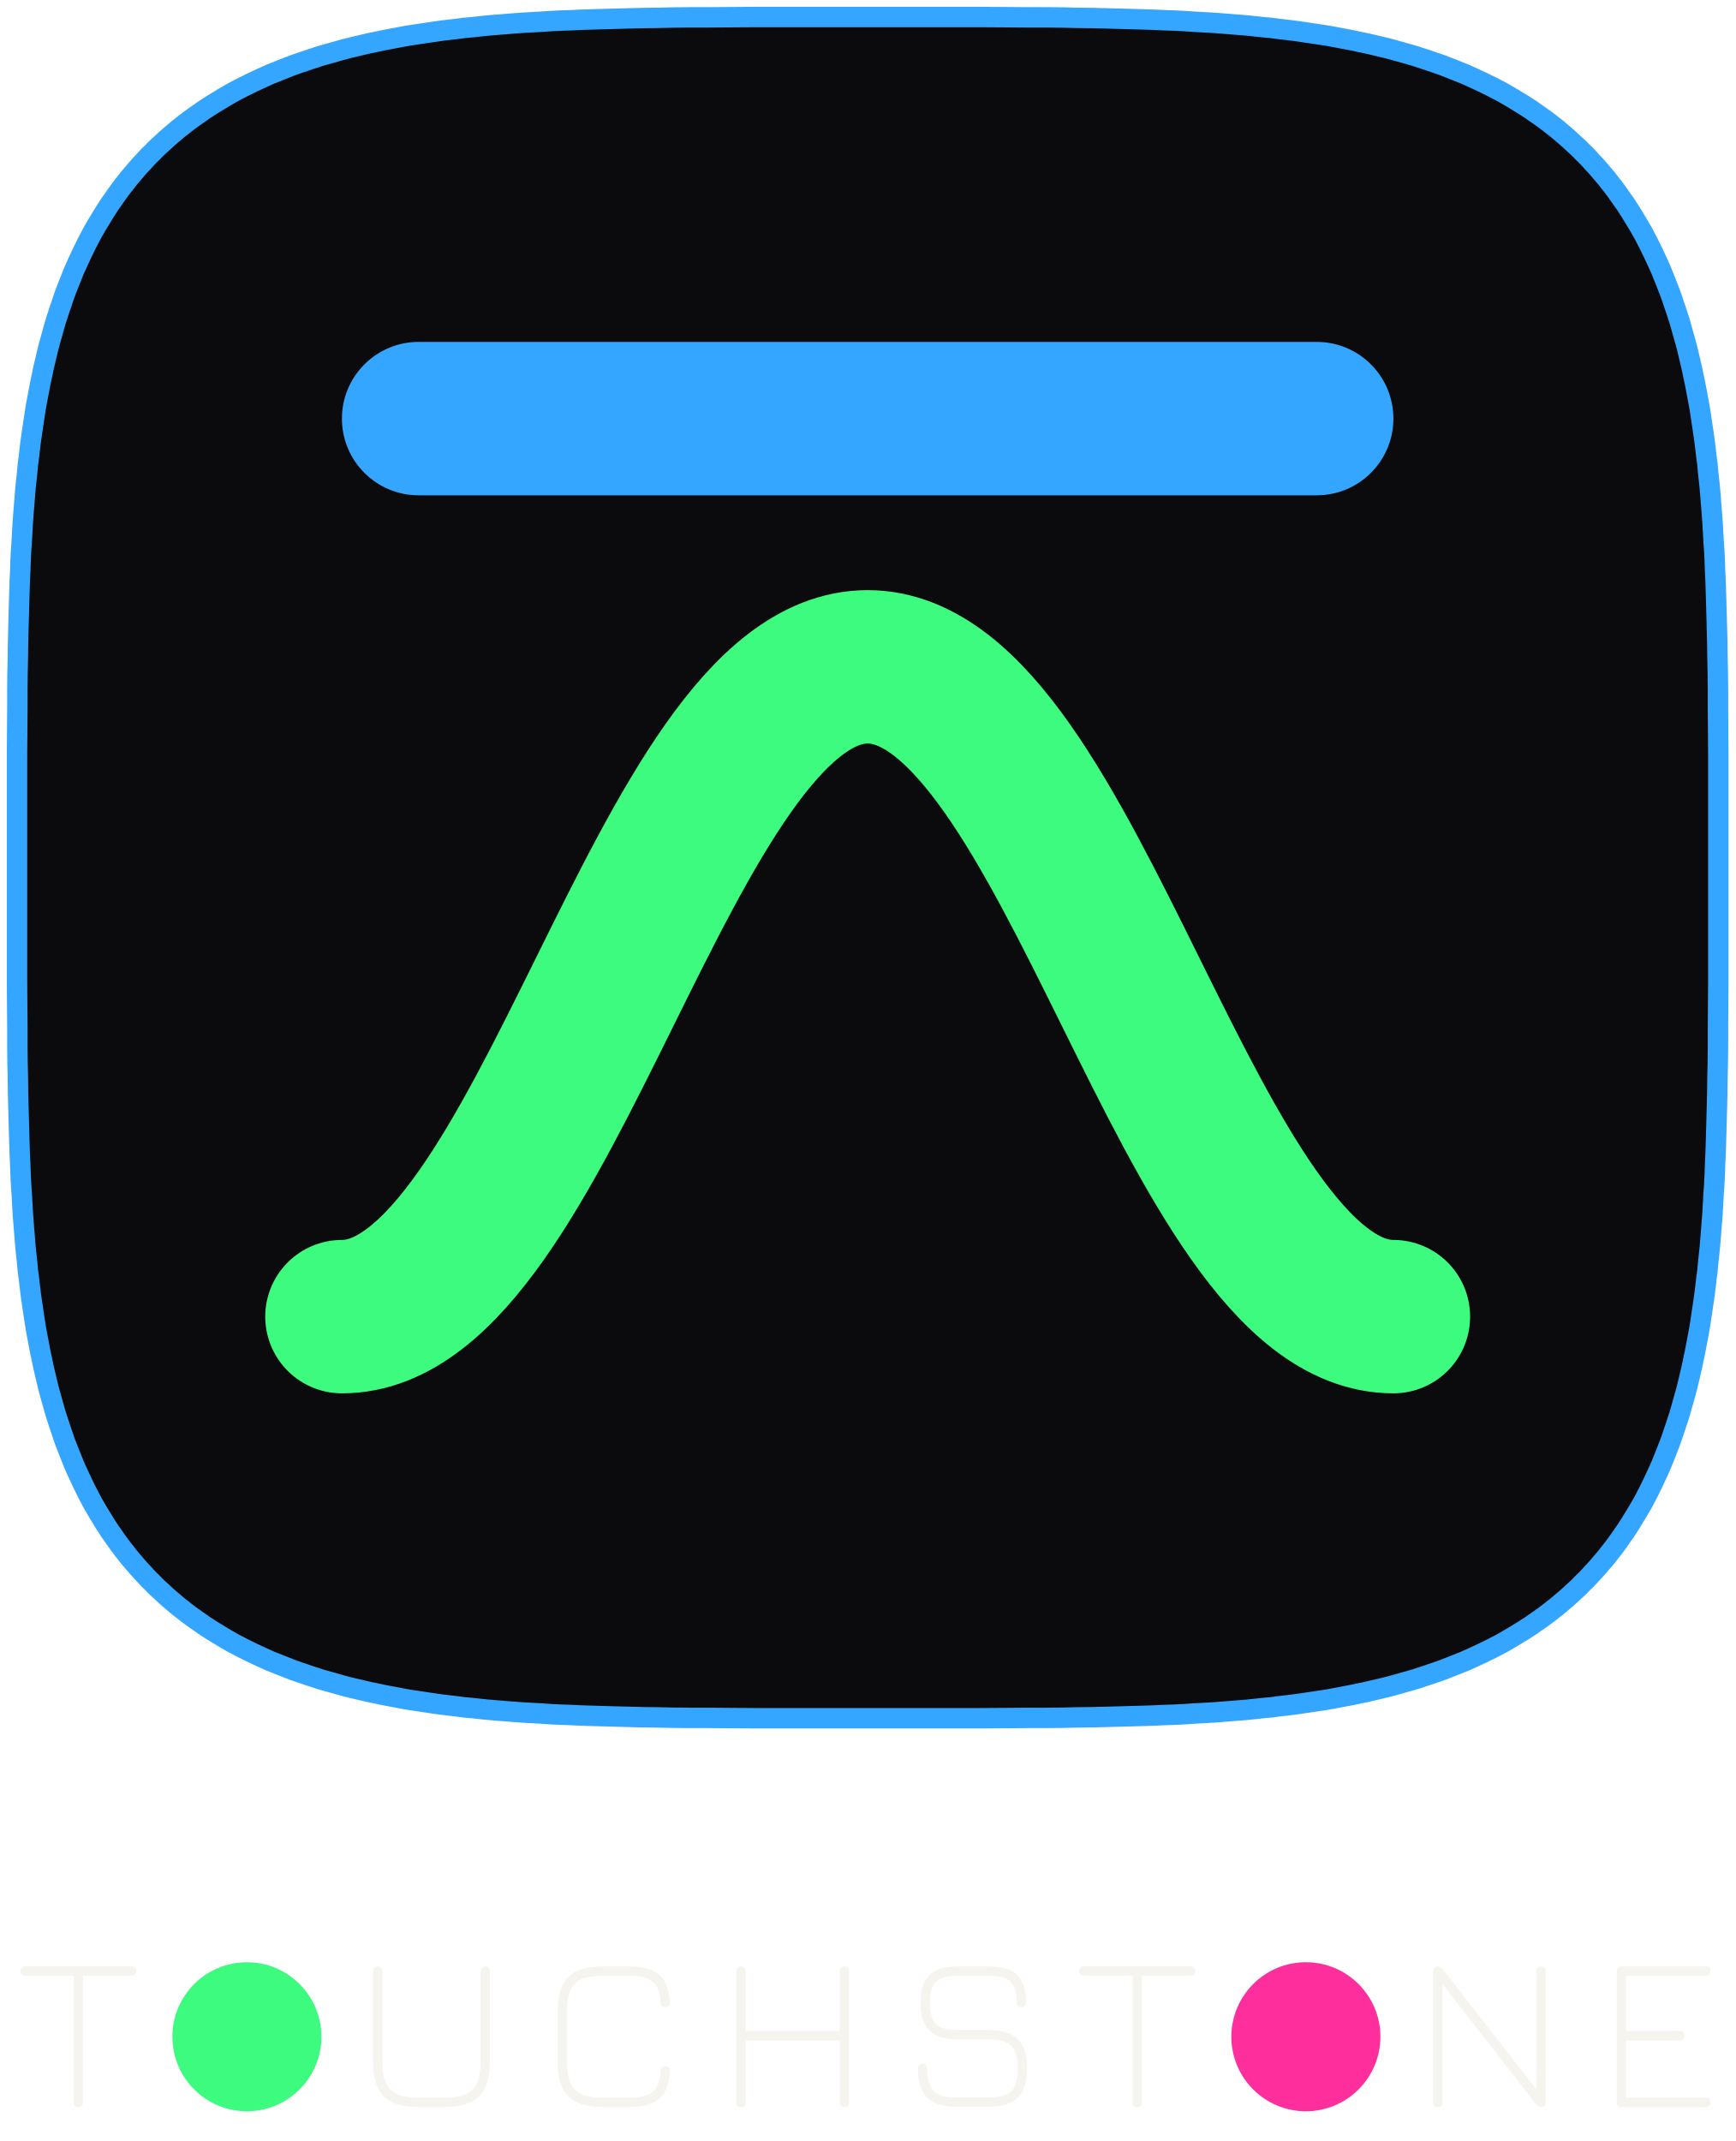
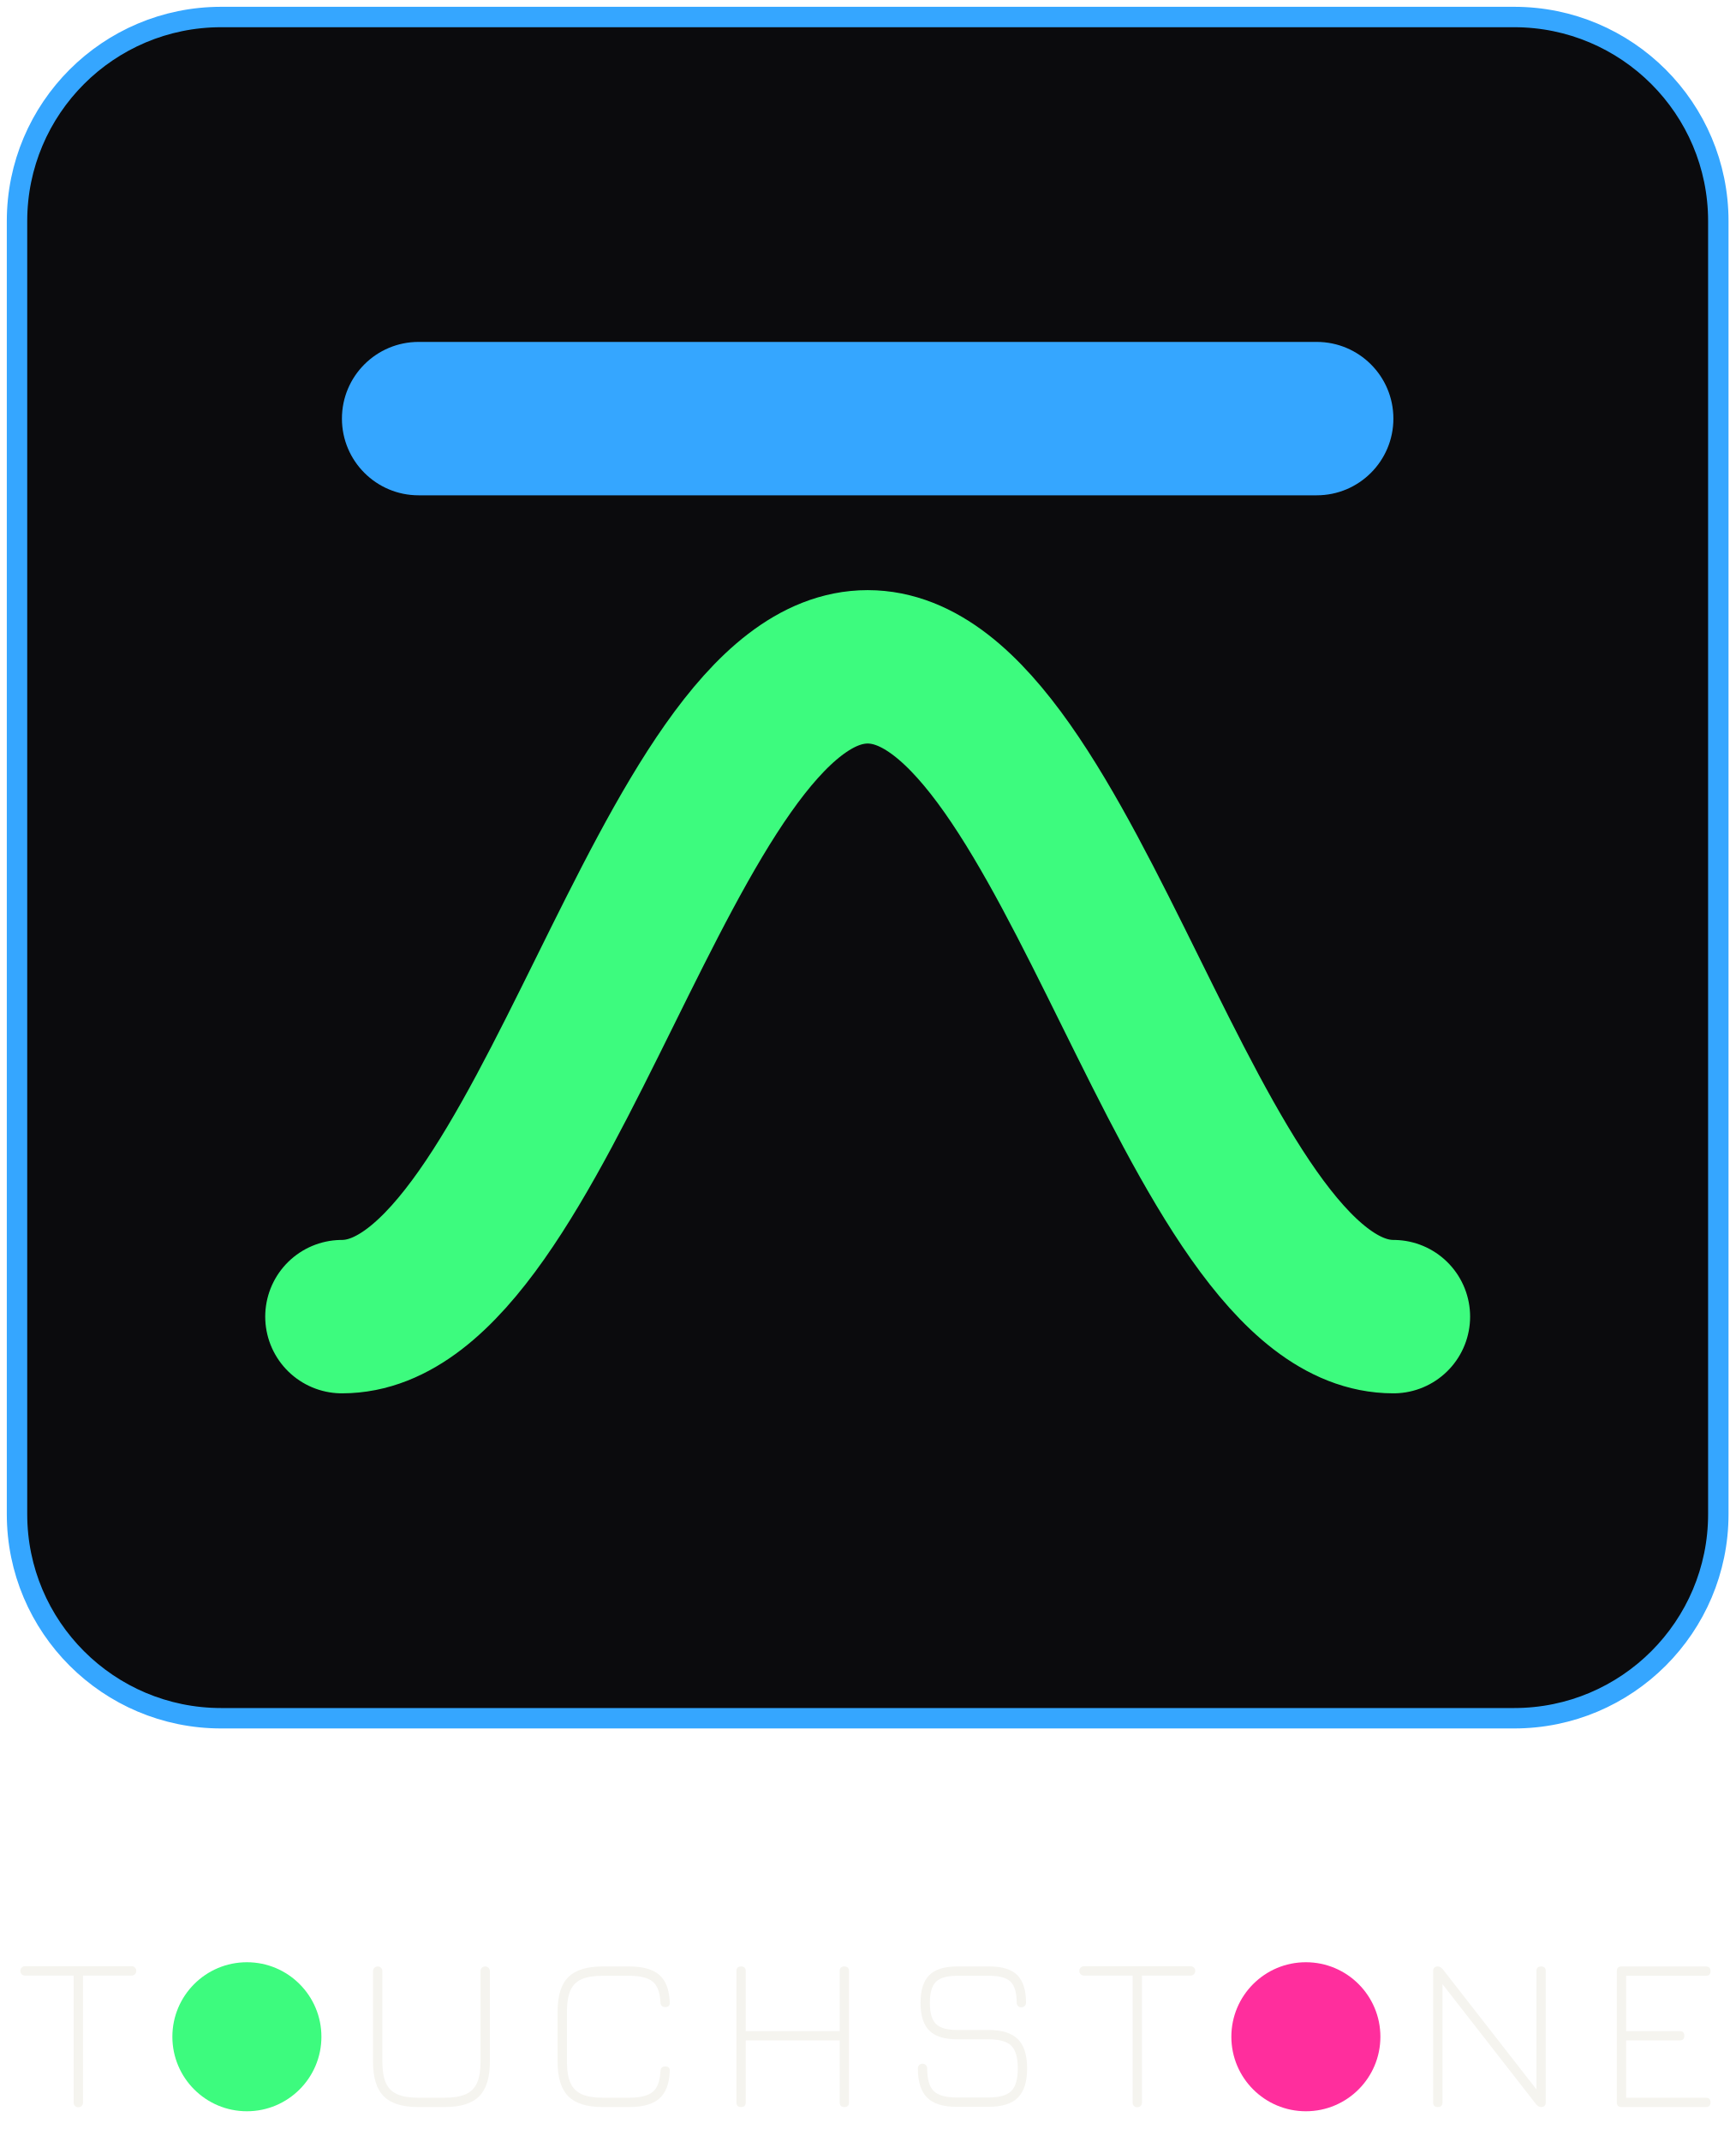
<svg xmlns="http://www.w3.org/2000/svg" viewBox="-1 -1 102 125.85">
-   <path d="M100.00,50.00 L100.00,54.67 L100.00,56.61 L99.99,58.09 L99.98,59.34 L99.98,60.44 L99.97,61.44 L99.95,62.35 L99.94,63.21 L99.92,64.01 L99.90,64.76 L99.88,65.48 L99.86,66.17 L99.84,66.82 L99.81,67.45 L99.79,68.06 L99.76,68.65 L99.72,69.22 L99.69,69.78 L99.66,70.31 L99.62,70.84 L99.58,71.34 L99.54,71.84 L99.50,72.33 L99.45,72.80 L99.40,73.26 L99.36,73.71 L99.30,74.16 L99.25,74.59 L99.20,75.02 L99.14,75.44 L99.08,75.85 L99.02,76.25 L98.96,76.65 L98.90,77.04 L98.83,77.42 L98.76,77.79 L98.69,78.16 L98.62,78.53 L98.54,78.89 L98.47,79.24 L98.39,79.59 L98.31,79.93 L98.23,80.27 L98.15,80.60 L98.06,80.93 L97.97,81.25 L97.88,81.57 L97.79,81.89 L97.70,82.20 L97.60,82.50 L97.50,82.81 L97.40,83.10 L97.30,83.40 L97.20,83.69 L97.09,83.98 L96.98,84.26 L96.87,84.54 L96.76,84.81 L96.65,85.09 L96.53,85.36 L96.41,85.62 L96.29,85.88 L96.17,86.14 L96.04,86.40 L95.92,86.65 L95.79,86.90 L95.66,87.15 L95.53,87.39 L95.39,87.63 L95.25,87.87 L95.11,88.10 L94.97,88.33 L94.83,88.56 L94.68,88.79 L94.54,89.01 L94.38,89.23 L94.23,89.45 L94.08,89.66 L93.92,89.88 L93.76,90.09 L93.60,90.29 L93.44,90.50 L93.27,90.70 L93.10,90.90 L92.93,91.10 L92.76,91.29 L92.58,91.48 L92.41,91.67 L92.23,91.86 L92.04,92.04 L91.86,92.23 L91.67,92.41 L91.48,92.58 L91.29,92.76 L91.10,92.93 L90.90,93.10 L90.70,93.27 L90.50,93.44 L90.29,93.60 L90.09,93.76 L89.88,93.92 L89.66,94.08 L89.45,94.23 L89.23,94.38 L89.01,94.54 L88.79,94.68 L88.56,94.83 L88.33,94.97 L88.10,95.11 L87.87,95.25 L87.63,95.39 L87.39,95.53 L87.15,95.66 L86.90,95.79 L86.65,95.92 L86.40,96.04 L86.14,96.17 L85.88,96.29 L85.62,96.41 L85.36,96.53 L85.09,96.65 L84.81,96.76 L84.54,96.87 L84.26,96.98 L83.98,97.09 L83.69,97.20 L83.40,97.30 L83.10,97.40 L82.81,97.50 L82.50,97.60 L82.20,97.70 L81.89,97.79 L81.57,97.88 L81.25,97.97 L80.93,98.06 L80.60,98.15 L80.27,98.23 L79.93,98.31 L79.59,98.39 L79.24,98.47 L78.89,98.54 L78.53,98.62 L78.16,98.69 L77.79,98.76 L77.42,98.83 L77.04,98.90 L76.65,98.96 L76.25,99.02 L75.85,99.08 L75.44,99.14 L75.02,99.20 L74.59,99.25 L74.16,99.30 L73.71,99.36 L73.26,99.40 L72.80,99.45 L72.33,99.50 L71.84,99.54 L71.34,99.58 L70.84,99.62 L70.31,99.66 L69.78,99.69 L69.22,99.72 L68.65,99.76 L68.06,99.79 L67.45,99.81 L66.82,99.84 L66.17,99.86 L65.48,99.88 L64.76,99.90 L64.01,99.92 L63.21,99.94 L62.35,99.95 L61.44,99.97 L60.44,99.98 L59.34,99.98 L58.09,99.99 L56.61,100.00 L54.67,100.00 L50.00,100.00 L45.33,100.00 L43.39,100.00 L41.91,99.99 L40.66,99.98 L39.56,99.98 L38.56,99.97 L37.65,99.95 L36.79,99.94 L35.99,99.92 L35.24,99.90 L34.52,99.88 L33.83,99.86 L33.18,99.84 L32.55,99.81 L31.94,99.79 L31.35,99.76 L30.78,99.72 L30.22,99.69 L29.69,99.66 L29.16,99.62 L28.66,99.58 L28.16,99.54 L27.67,99.50 L27.20,99.45 L26.74,99.40 L26.29,99.36 L25.84,99.30 L25.41,99.25 L24.98,99.20 L24.56,99.14 L24.15,99.08 L23.75,99.02 L23.35,98.96 L22.96,98.90 L22.58,98.83 L22.21,98.76 L21.84,98.69 L21.47,98.62 L21.11,98.54 L20.76,98.47 L20.41,98.39 L20.07,98.31 L19.73,98.23 L19.40,98.15 L19.07,98.06 L18.75,97.97 L18.43,97.88 L18.11,97.79 L17.80,97.70 L17.50,97.60 L17.19,97.50 L16.90,97.40 L16.60,97.30 L16.31,97.20 L16.02,97.09 L15.74,96.98 L15.46,96.87 L15.19,96.76 L14.91,96.65 L14.64,96.53 L14.38,96.41 L14.12,96.29 L13.86,96.17 L13.60,96.04 L13.35,95.92 L13.10,95.79 L12.85,95.66 L12.61,95.53 L12.37,95.39 L12.13,95.25 L11.90,95.11 L11.67,94.97 L11.44,94.83 L11.21,94.68 L10.99,94.54 L10.77,94.38 L10.55,94.23 L10.34,94.08 L10.12,93.92 L9.91,93.76 L9.71,93.60 L9.50,93.44 L9.30,93.27 L9.10,93.10 L8.90,92.93 L8.71,92.76 L8.52,92.58 L8.33,92.41 L8.14,92.23 L7.96,92.04 L7.77,91.86 L7.59,91.67 L7.42,91.48 L7.24,91.29 L7.07,91.10 L6.90,90.90 L6.73,90.70 L6.56,90.50 L6.40,90.29 L6.24,90.09 L6.08,89.88 L5.92,89.66 L5.77,89.45 L5.62,89.23 L5.46,89.01 L5.32,88.79 L5.17,88.56 L5.03,88.33 L4.89,88.10 L4.75,87.87 L4.61,87.63 L4.47,87.39 L4.34,87.15 L4.21,86.90 L4.08,86.65 L3.96,86.40 L3.83,86.14 L3.71,85.88 L3.59,85.62 L3.47,85.36 L3.35,85.09 L3.24,84.81 L3.13,84.54 L3.02,84.26 L2.91,83.98 L2.80,83.69 L2.70,83.40 L2.60,83.10 L2.50,82.81 L2.40,82.50 L2.30,82.20 L2.21,81.89 L2.12,81.57 L2.03,81.25 L1.94,80.93 L1.85,80.60 L1.77,80.27 L1.69,79.93 L1.61,79.59 L1.53,79.24 L1.46,78.89 L1.38,78.53 L1.31,78.16 L1.24,77.79 L1.17,77.42 L1.10,77.04 L1.04,76.65 L0.98,76.25 L0.92,75.85 L0.86,75.44 L0.80,75.02 L0.75,74.59 L0.70,74.16 L0.64,73.71 L0.60,73.26 L0.55,72.80 L0.50,72.33 L0.46,71.84 L0.42,71.34 L0.38,70.84 L0.34,70.31 L0.31,69.78 L0.28,69.22 L0.24,68.65 L0.21,68.06 L0.19,67.45 L0.16,66.82 L0.14,66.17 L0.12,65.48 L0.10,64.76 L0.08,64.01 L0.06,63.21 L0.05,62.35 L0.03,61.44 L0.02,60.44 L0.02,59.34 L0.01,58.09 L0.00,56.61 L0.00,54.67 L0.00,50.00 L0.00,45.33 L0.00,43.39 L0.01,41.91 L0.02,40.66 L0.02,39.56 L0.03,38.56 L0.05,37.65 L0.06,36.79 L0.08,35.99 L0.10,35.24 L0.12,34.52 L0.14,33.83 L0.16,33.18 L0.19,32.55 L0.21,31.94 L0.24,31.35 L0.28,30.78 L0.31,30.22 L0.34,29.69 L0.38,29.16 L0.42,28.66 L0.46,28.16 L0.50,27.67 L0.55,27.20 L0.60,26.74 L0.64,26.29 L0.70,25.84 L0.75,25.41 L0.80,24.98 L0.86,24.56 L0.92,24.15 L0.98,23.75 L1.04,23.35 L1.10,22.96 L1.17,22.58 L1.24,22.21 L1.31,21.84 L1.38,21.47 L1.46,21.11 L1.53,20.76 L1.61,20.41 L1.69,20.07 L1.77,19.73 L1.85,19.40 L1.94,19.07 L2.03,18.75 L2.12,18.43 L2.21,18.11 L2.30,17.80 L2.40,17.50 L2.50,17.19 L2.60,16.90 L2.70,16.60 L2.80,16.31 L2.91,16.02 L3.02,15.74 L3.13,15.46 L3.24,15.19 L3.35,14.91 L3.47,14.64 L3.59,14.38 L3.71,14.12 L3.83,13.86 L3.96,13.60 L4.08,13.35 L4.21,13.10 L4.34,12.85 L4.47,12.61 L4.61,12.37 L4.75,12.13 L4.89,11.90 L5.03,11.67 L5.17,11.44 L5.32,11.21 L5.46,10.99 L5.62,10.77 L5.77,10.55 L5.92,10.34 L6.08,10.12 L6.24,9.91 L6.40,9.71 L6.56,9.50 L6.73,9.30 L6.90,9.10 L7.07,8.90 L7.24,8.71 L7.42,8.52 L7.59,8.33 L7.77,8.14 L7.96,7.96 L8.14,7.77 L8.33,7.59 L8.52,7.42 L8.71,7.24 L8.90,7.07 L9.10,6.90 L9.30,6.73 L9.50,6.56 L9.71,6.40 L9.91,6.24 L10.12,6.08 L10.34,5.92 L10.55,5.77 L10.77,5.62 L10.99,5.46 L11.21,5.32 L11.44,5.17 L11.67,5.03 L11.90,4.89 L12.13,4.75 L12.37,4.61 L12.61,4.47 L12.85,4.34 L13.10,4.21 L13.35,4.08 L13.60,3.96 L13.86,3.83 L14.12,3.71 L14.38,3.59 L14.64,3.47 L14.91,3.35 L15.19,3.24 L15.46,3.13 L15.74,3.02 L16.02,2.91 L16.31,2.80 L16.60,2.70 L16.90,2.60 L17.19,2.50 L17.50,2.40 L17.80,2.30 L18.11,2.21 L18.43,2.12 L18.75,2.03 L19.07,1.94 L19.40,1.85 L19.73,1.77 L20.07,1.69 L20.41,1.61 L20.76,1.53 L21.11,1.46 L21.47,1.38 L21.84,1.31 L22.21,1.24 L22.58,1.17 L22.96,1.10 L23.35,1.04 L23.75,0.98 L24.15,0.92 L24.56,0.86 L24.98,0.80 L25.41,0.75 L25.84,0.70 L26.29,0.64 L26.74,0.60 L27.20,0.55 L27.67,0.50 L28.16,0.46 L28.66,0.42 L29.16,0.38 L29.69,0.34 L30.22,0.31 L30.78,0.28 L31.35,0.24 L31.94,0.21 L32.55,0.19 L33.18,0.16 L33.83,0.14 L34.52,0.12 L35.24,0.10 L35.99,0.08 L36.79,0.06 L37.65,0.05 L38.56,0.03 L39.56,0.02 L40.66,0.02 L41.91,0.01 L43.39,0.00 L45.33,0.00 L50.00,0.00 L54.67,0.00 L56.61,0.00 L58.09,0.01 L59.34,0.02 L60.44,0.02 L61.44,0.03 L62.35,0.05 L63.21,0.06 L64.01,0.08 L64.76,0.10 L65.48,0.12 L66.17,0.14 L66.82,0.16 L67.45,0.19 L68.06,0.21 L68.65,0.24 L69.22,0.28 L69.78,0.31 L70.31,0.34 L70.84,0.38 L71.34,0.42 L71.84,0.46 L72.33,0.50 L72.80,0.55 L73.26,0.60 L73.71,0.64 L74.16,0.70 L74.59,0.75 L75.02,0.80 L75.44,0.86 L75.85,0.92 L76.25,0.98 L76.65,1.04 L77.04,1.10 L77.42,1.17 L77.79,1.24 L78.16,1.31 L78.53,1.38 L78.89,1.46 L79.24,1.53 L79.59,1.61 L79.93,1.69 L80.27,1.77 L80.60,1.85 L80.93,1.94 L81.25,2.03 L81.57,2.12 L81.89,2.21 L82.20,2.30 L82.50,2.40 L82.81,2.50 L83.10,2.60 L83.40,2.70 L83.69,2.80 L83.98,2.91 L84.26,3.02 L84.54,3.13 L84.81,3.24 L85.09,3.35 L85.36,3.47 L85.62,3.59 L85.88,3.71 L86.14,3.83 L86.40,3.96 L86.65,4.08 L86.90,4.21 L87.15,4.34 L87.39,4.47 L87.63,4.61 L87.87,4.75 L88.10,4.89 L88.33,5.03 L88.56,5.17 L88.79,5.32 L89.01,5.46 L89.23,5.62 L89.45,5.77 L89.66,5.92 L89.88,6.08 L90.09,6.24 L90.29,6.40 L90.50,6.56 L90.70,6.73 L90.90,6.90 L91.10,7.07 L91.29,7.24 L91.48,7.42 L91.67,7.59 L91.86,7.77 L92.04,7.96 L92.23,8.14 L92.41,8.33 L92.58,8.52 L92.76,8.71 L92.93,8.90 L93.10,9.10 L93.27,9.30 L93.44,9.50 L93.60,9.71 L93.76,9.91 L93.92,10.12 L94.08,10.34 L94.23,10.55 L94.38,10.77 L94.54,10.99 L94.68,11.21 L94.83,11.44 L94.97,11.67 L95.11,11.90 L95.25,12.13 L95.39,12.37 L95.53,12.61 L95.66,12.85 L95.79,13.10 L95.92,13.35 L96.04,13.60 L96.17,13.86 L96.29,14.12 L96.41,14.38 L96.53,14.64 L96.65,14.91 L96.76,15.19 L96.87,15.46 L96.98,15.74 L97.09,16.02 L97.20,16.31 L97.30,16.60 L97.40,16.90 L97.50,17.19 L97.60,17.50 L97.70,17.80 L97.79,18.11 L97.88,18.43 L97.97,18.75 L98.06,19.07 L98.15,19.40 L98.23,19.73 L98.31,20.07 L98.39,20.41 L98.47,20.76 L98.54,21.11 L98.62,21.47 L98.69,21.84 L98.76,22.21 L98.83,22.58 L98.90,22.96 L98.96,23.35 L99.02,23.75 L99.08,24.15 L99.14,24.56 L99.20,24.98 L99.25,25.41 L99.30,25.84 L99.36,26.29 L99.40,26.74 L99.45,27.20 L99.50,27.67 L99.54,28.16 L99.58,28.66 L99.62,29.16 L99.66,29.69 L99.69,30.22 L99.72,30.78 L99.76,31.35 L99.79,31.94 L99.81,32.55 L99.84,33.18 L99.86,33.83 L99.88,34.52 L99.90,35.24 L99.92,35.99 L99.94,36.79 L99.95,37.65 L99.97,38.56 L99.98,39.56 L99.98,40.66 L99.99,41.91 L100.00,43.39 L100.00,45.33 Z" fill="#0B0B0D" stroke="#35A6FF" stroke-width="1.2" />
+   <rect x="0" y="0" width="100" height="100" rx="12" fill="#0B0B0D" stroke="#35A6FF" stroke-width="1.2" />
  <rect x="19.098" y="19.098" width="61.803" height="9.017" rx="4.508" fill="#35A6FF" />
  <path d="M19.098,76.393 C31.098,76.393 38.000,38.197 50,38.197 C62.000,38.197 68.902,76.393 80.902,76.393" fill="none" stroke="#3DFB7E" stroke-width="9.017" stroke-linecap="round" />
  <g transform="translate(0.000,122.854) scale(0.006527,-0.006527)">
    <path d="M552 -2Q534 -2 522.0 10.0Q510 22 510 40V1184H72Q54 1184 42.0 1196.0Q30 1208 30 1226Q30 1244 42.0 1256.0Q54 1268 72 1268H1032Q1050 1268 1062.0 1256.0Q1074 1244 1074 1226Q1074 1208 1062.0 1196.0Q1050 1184 1032 1184H594V40Q594 22 582.0 10.0Q570 -2 552 -2Z" fill="#F5F4EF" />
  </g>
  <circle cx="13.512" cy="118.722" r="4.380" fill="#3DFB7E" />
  <g transform="translate(19.817,122.854) scale(0.006527,-0.006527)">
    <path d="M576 0Q363 0 266.5 96.5Q170 193 170 406V1224Q170 1242 182.0 1254.0Q194 1266 212 1266Q230 1266 242.0 1254.0Q254 1242 254 1224V406Q254 288 285.5 217.5Q317 147 387.5 115.5Q458 84 576 84H816Q934 84 1004.5 115.5Q1075 147 1106.5 217.5Q1138 288 1138 406V1224Q1138 1242 1150.0 1254.0Q1162 1266 1180 1266Q1198 1266 1210.0 1254.0Q1222 1242 1222 1224V406Q1222 193 1125.5 96.5Q1029 0 816 0Z" fill="#F5F4EF" />
  </g>
  <g transform="translate(30.731,122.854) scale(0.006527,-0.006527)">
    <path d="M566 0Q353 0 256.5 96.5Q160 193 160 406V860Q160 1075 256.5 1170.5Q353 1266 564 1266H806Q989 1266 1076.0 1190.0Q1163 1114 1170 944Q1172 923 1161.5 911.5Q1151 900 1130 900Q1089 900 1086 942Q1080 1077 1016.5 1129.5Q953 1182 806 1182H564Q446 1182 376.0 1151.0Q306 1120 275.0 1049.5Q244 979 244 860V406Q244 288 275.5 217.5Q307 147 377.5 115.5Q448 84 566 84H806Q953 84 1016.5 136.5Q1080 189 1086 324Q1089 366 1130 366Q1151 366 1161.5 354.5Q1172 343 1170 322Q1163 153 1076.0 76.5Q989 0 806 0Z" fill="#F5F4EF" />
  </g>
  <g transform="translate(41.110,122.854) scale(0.006527,-0.006527)">
    <path d="M222 0Q201 0 190.5 10.5Q180 21 180 42V1224Q180 1245 190.5 1255.5Q201 1266 222 1266Q243 1266 253.5 1255.5Q264 1245 264 1224V684H1110V1224Q1110 1245 1120.5 1255.5Q1131 1266 1152 1266Q1173 1266 1183.5 1255.5Q1194 1245 1194 1224V42Q1194 21 1183.5 10.5Q1173 0 1152 0Q1131 0 1120.5 10.5Q1110 21 1110 42V600H264V42Q264 21 253.5 10.5Q243 0 222 0Z" fill="#F5F4EF" />
  </g>
  <g transform="translate(51.906,122.854) scale(0.006527,-0.006527)">
    <path d="M508 2Q327 2 243.5 85.0Q160 168 160 348Q160 366 172.0 378.0Q184 390 202 390Q220 390 232.0 378.0Q244 366 244 348Q244 203 302.5 144.5Q361 86 508 86H796Q943 86 1001.5 144.5Q1060 203 1060 348Q1060 494 1001.5 552.0Q943 610 796 610H514Q342 610 263.0 688.5Q184 767 184 938Q184 1109 262.5 1187.5Q341 1266 512 1266H806Q977 1266 1055.5 1188.0Q1134 1110 1134 940Q1134 922 1122.0 910.0Q1110 898 1092 898Q1074 898 1062.0 910.0Q1050 922 1050 940Q1050 1074 995.5 1128.0Q941 1182 806 1182H512Q377 1182 322.5 1127.5Q268 1073 268 938Q268 803 323.0 748.5Q378 694 514 694H796Q978 694 1061.0 611.0Q1144 528 1144 348Q1144 168 1061.0 85.0Q978 2 796 2Z" fill="#F5F4EF" />
  </g>
  <g transform="translate(62.245,122.854) scale(0.006527,-0.006527)">
    <path d="M552 -2Q534 -2 522.0 10.0Q510 22 510 40V1184H72Q54 1184 42.0 1196.0Q30 1208 30 1226Q30 1244 42.0 1256.0Q54 1268 72 1268H1032Q1050 1268 1062.0 1256.0Q1074 1244 1074 1226Q1074 1208 1062.0 1196.0Q1050 1184 1032 1184H594V40Q594 22 582.0 10.0Q570 -2 552 -2Z" fill="#F5F4EF" />
  </g>
  <circle cx="75.757" cy="118.722" r="4.380" fill="#FF2E9D" />
  <g transform="translate(82.063,122.854) scale(0.006527,-0.006527)">
    <path d="M222 0Q180 0 180 42V1224Q180 1266 222 1266Q245 1266 266 1242L1128 136H1110V1224Q1110 1266 1152 1266Q1194 1266 1194 1224V42Q1194 0 1152 0Q1129 0 1108 24L246 1130H264V42Q264 0 222 0Z" fill="#F5F4EF" />
  </g>
  <g transform="translate(92.859,122.854) scale(0.006527,-0.006527)">
    <path d="M222 0Q180 0 180 42V1224Q180 1266 222 1266H982Q1024 1266 1024 1224Q1024 1182 982 1182H264V684H746Q788 684 788 642Q788 600 746 600H264V84H982Q1024 84 1024 42Q1024 0 982 0Z" fill="#F5F4EF" />
  </g>
</svg>
